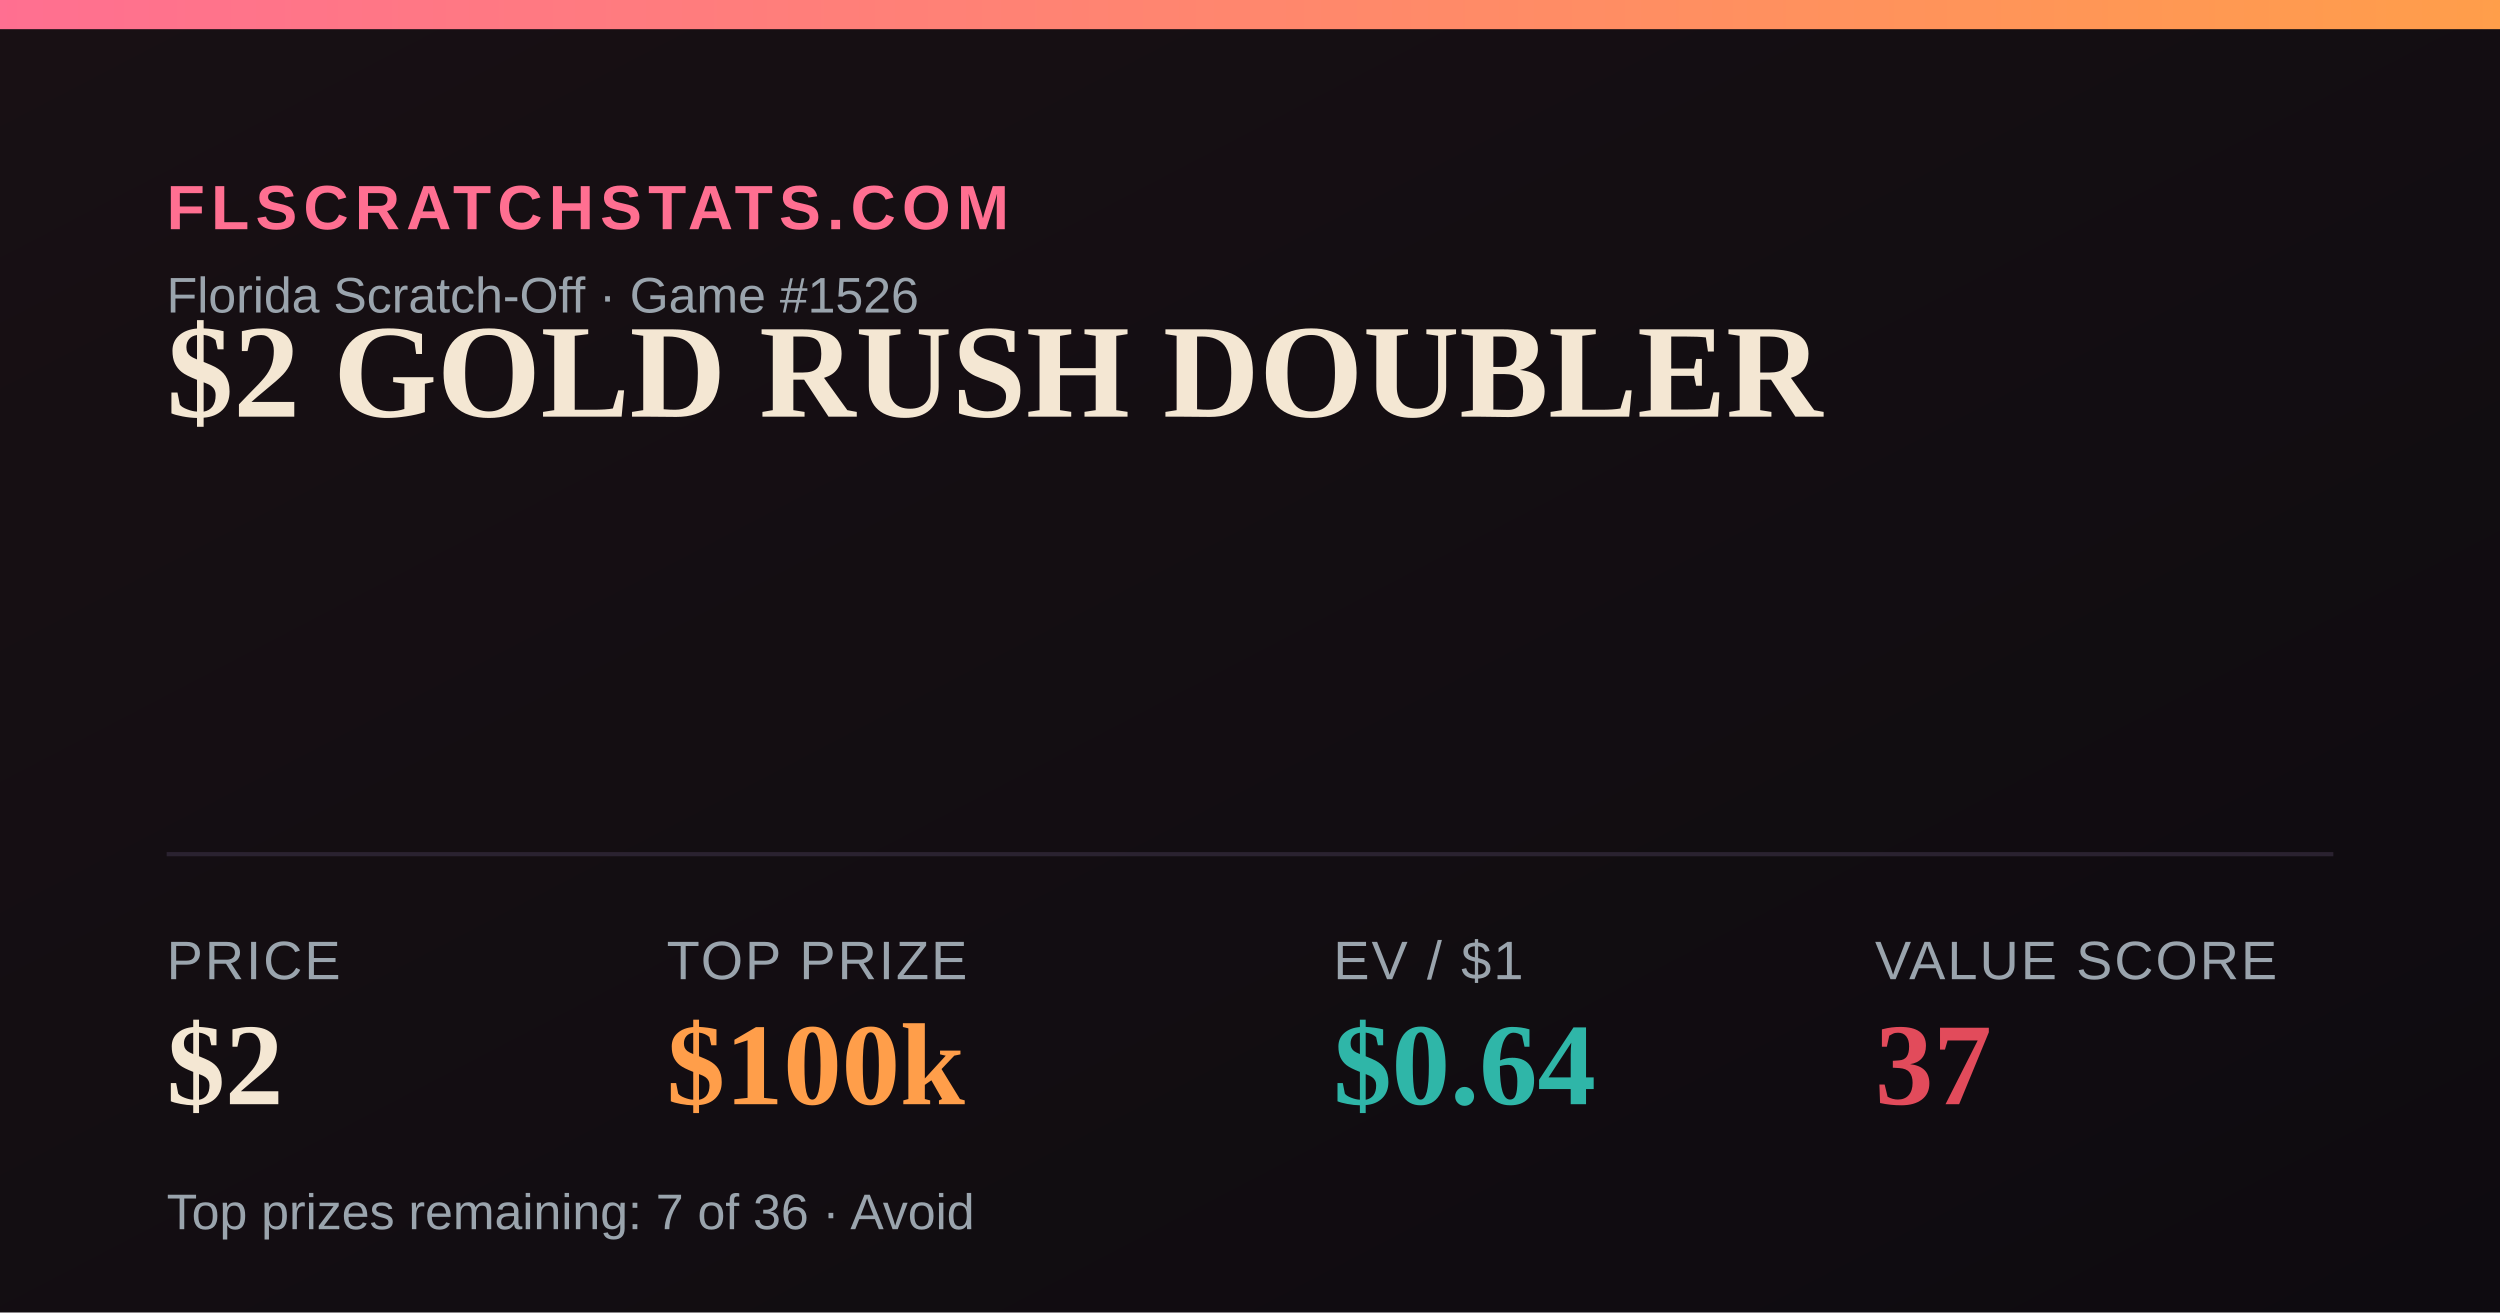
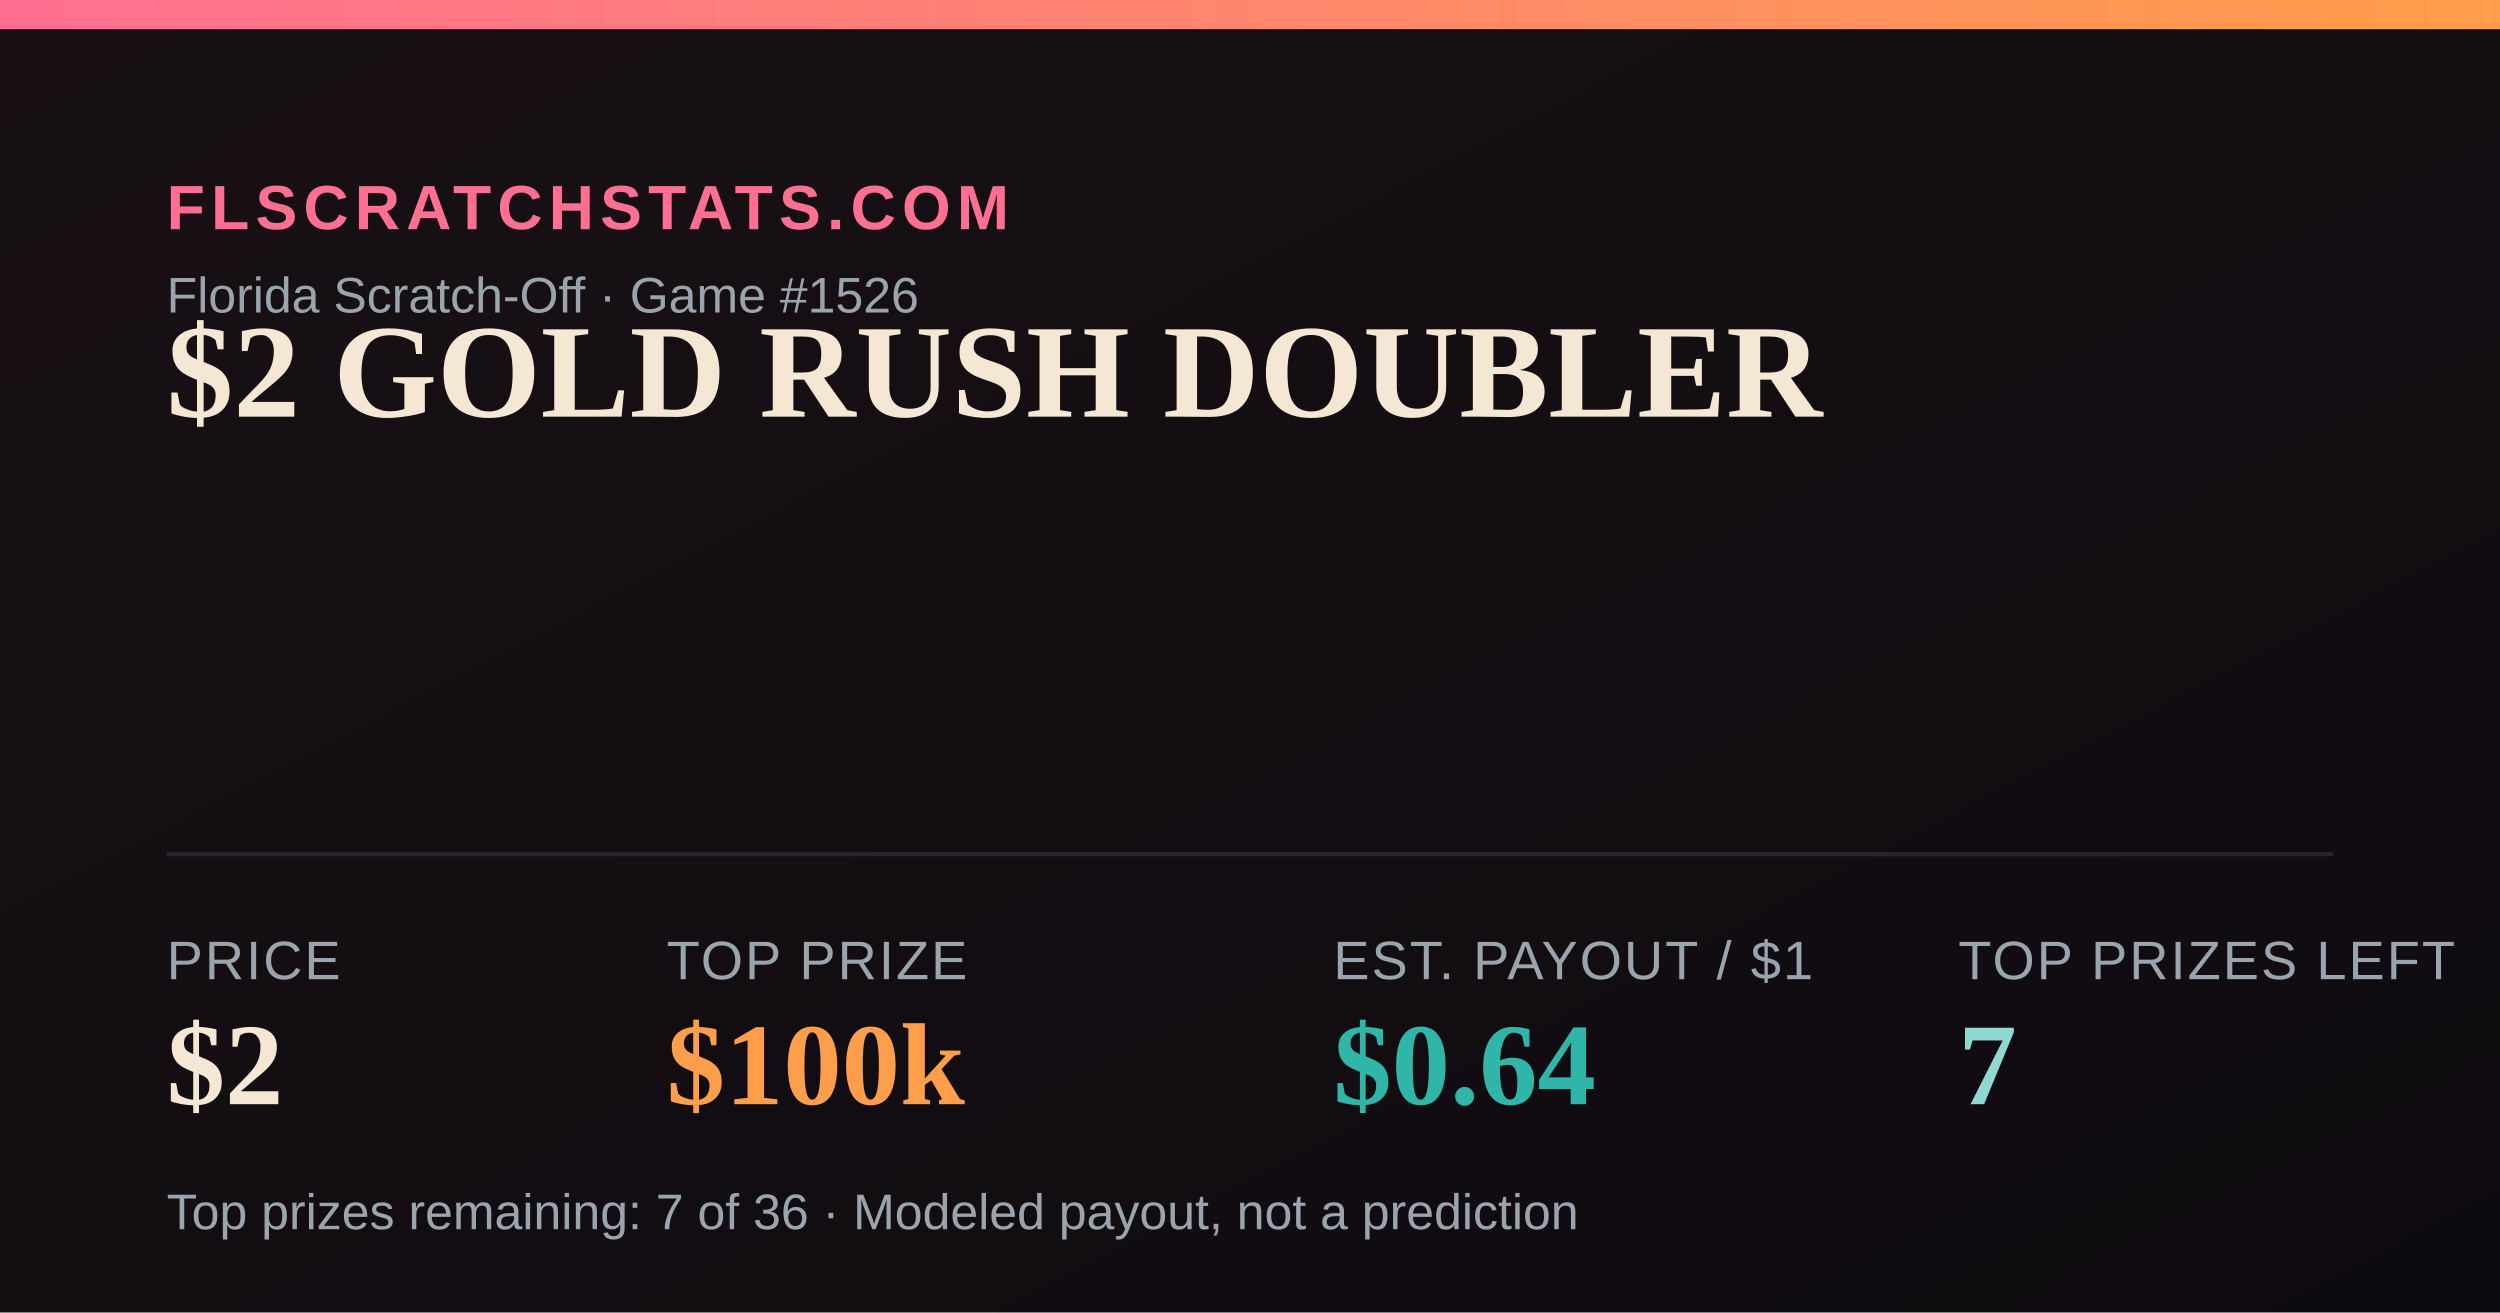
<svg xmlns="http://www.w3.org/2000/svg" width="1200" height="630" viewBox="0 0 1200 630">
  <defs>
    <linearGradient id="bg" x1="0" y1="0" x2="1" y2="1">
      <stop offset="0" stop-color="#181014" />
      <stop offset="1" stop-color="#0e0b10" />
    </linearGradient>
    <linearGradient id="accent" x1="0" y1="0" x2="1" y2="0">
      <stop offset="0" stop-color="#FF6F91" />
      <stop offset="1" stop-color="#FF9E4A" />
    </linearGradient>
  </defs>
  <rect width="1200" height="630" fill="url(#bg)" />
  <rect x="0" y="0" width="1200" height="14" fill="url(#accent)" />
  <text x="80" y="110" font-family="Arial,Helvetica,sans-serif" font-size="30" fill="#FF6F91" letter-spacing="3" font-weight="700">FLSCRATCHSTATS.COM</text>
  <text x="80" y="150" font-family="Arial,Helvetica,sans-serif" font-size="24" fill="#9aa4ad">Florida Scratch-Off · Game #1526</text>
  <text x="80" y="200" font-family="Georgia,'Times New Roman',serif" font-size="64" font-weight="700" fill="#F4E7D3">$2 GOLD RUSH DOUBLER</text>
  <line x1="80" y1="410" x2="1120" y2="410" stroke="#2a2230" stroke-width="2" />
  <text x="80" y="470" font-family="Arial,Helvetica,sans-serif" font-size="26" fill="#9aa4ad" letter-spacing="1">PRICE</text>
  <text x="80" y="530" font-family="Georgia,'Times New Roman',serif" font-size="56" font-weight="700" fill="#F4E7D3">$2</text>
  <text x="320" y="470" font-family="Arial,Helvetica,sans-serif" font-size="26" fill="#9aa4ad" letter-spacing="1">TOP PRIZE</text>
  <text x="320" y="530" font-family="Georgia,'Times New Roman',serif" font-size="56" font-weight="700" fill="#FF9E4A">$100k</text>
-   <text x="640" y="470" font-family="Arial,Helvetica,sans-serif" font-size="26" fill="#9aa4ad" letter-spacing="1">EV / $1</text>
+   <text x="640" y="470" font-family="Arial,Helvetica,sans-serif" font-size="26" fill="#9aa4ad" letter-spacing="1">EST. PAYOUT / $1</text>
  <text x="640" y="530" font-family="Georgia,'Times New Roman',serif" font-size="56" font-weight="700" fill="#2FB6A8">$0.64</text>
-   <text x="900" y="470" font-family="Arial,Helvetica,sans-serif" font-size="26" fill="#9aa4ad" letter-spacing="1">VALUE SCORE</text>
-   <text x="900" y="530" font-family="Georgia,'Times New Roman',serif" font-size="56" font-weight="700" fill="#E24B5B">37</text>
-   <text x="80" y="590" font-family="Arial,Helvetica,sans-serif" font-size="24" fill="#9aa4ad">Top prizes remaining: 7 of 36 · Avoid</text>
+   <text x="940" y="470" font-family="Arial,Helvetica,sans-serif" font-size="26" fill="#9aa4ad" letter-spacing="1">TOP PRIZES LEFT</text>
+   <text x="940" y="530" font-family="Georgia,'Times New Roman',serif" font-size="56" font-weight="700" fill="#8FD9D2">7</text>
+   <text x="80" y="590" font-family="Arial,Helvetica,sans-serif" font-size="24" fill="#9aa4ad">Top prizes remaining: 7 of 36 · Modeled payout, not a prediction</text>
</svg>
